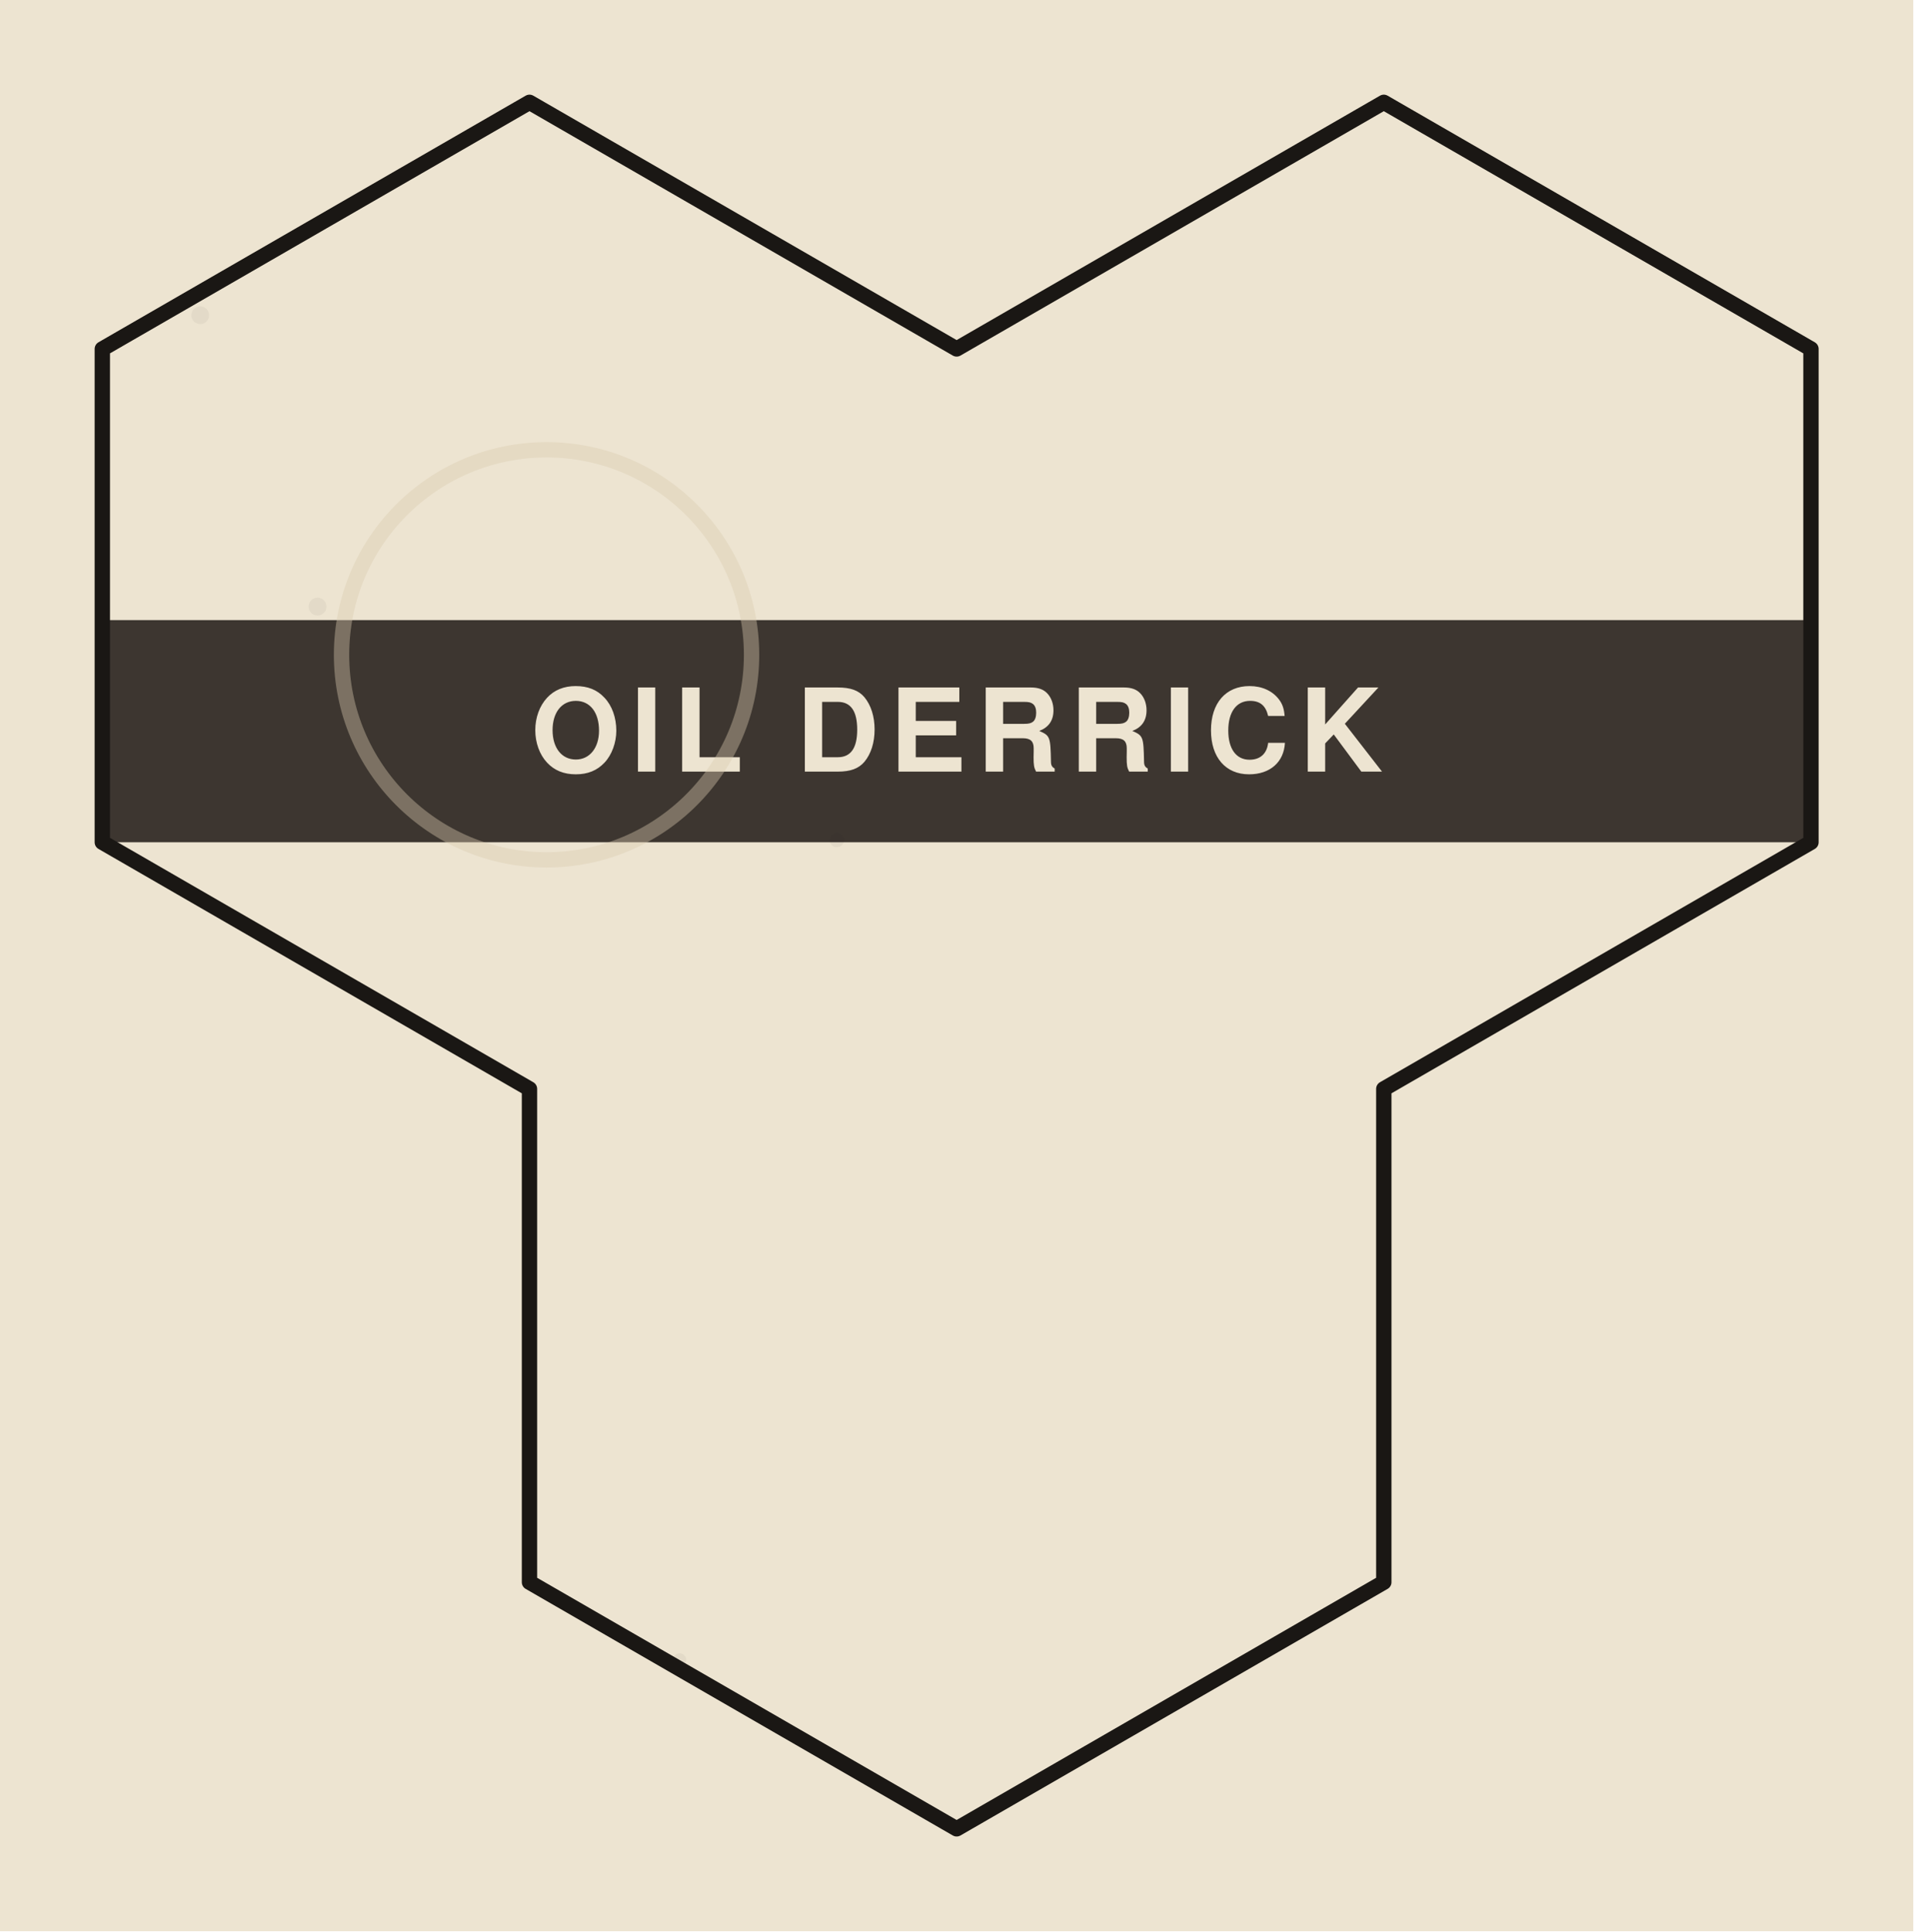
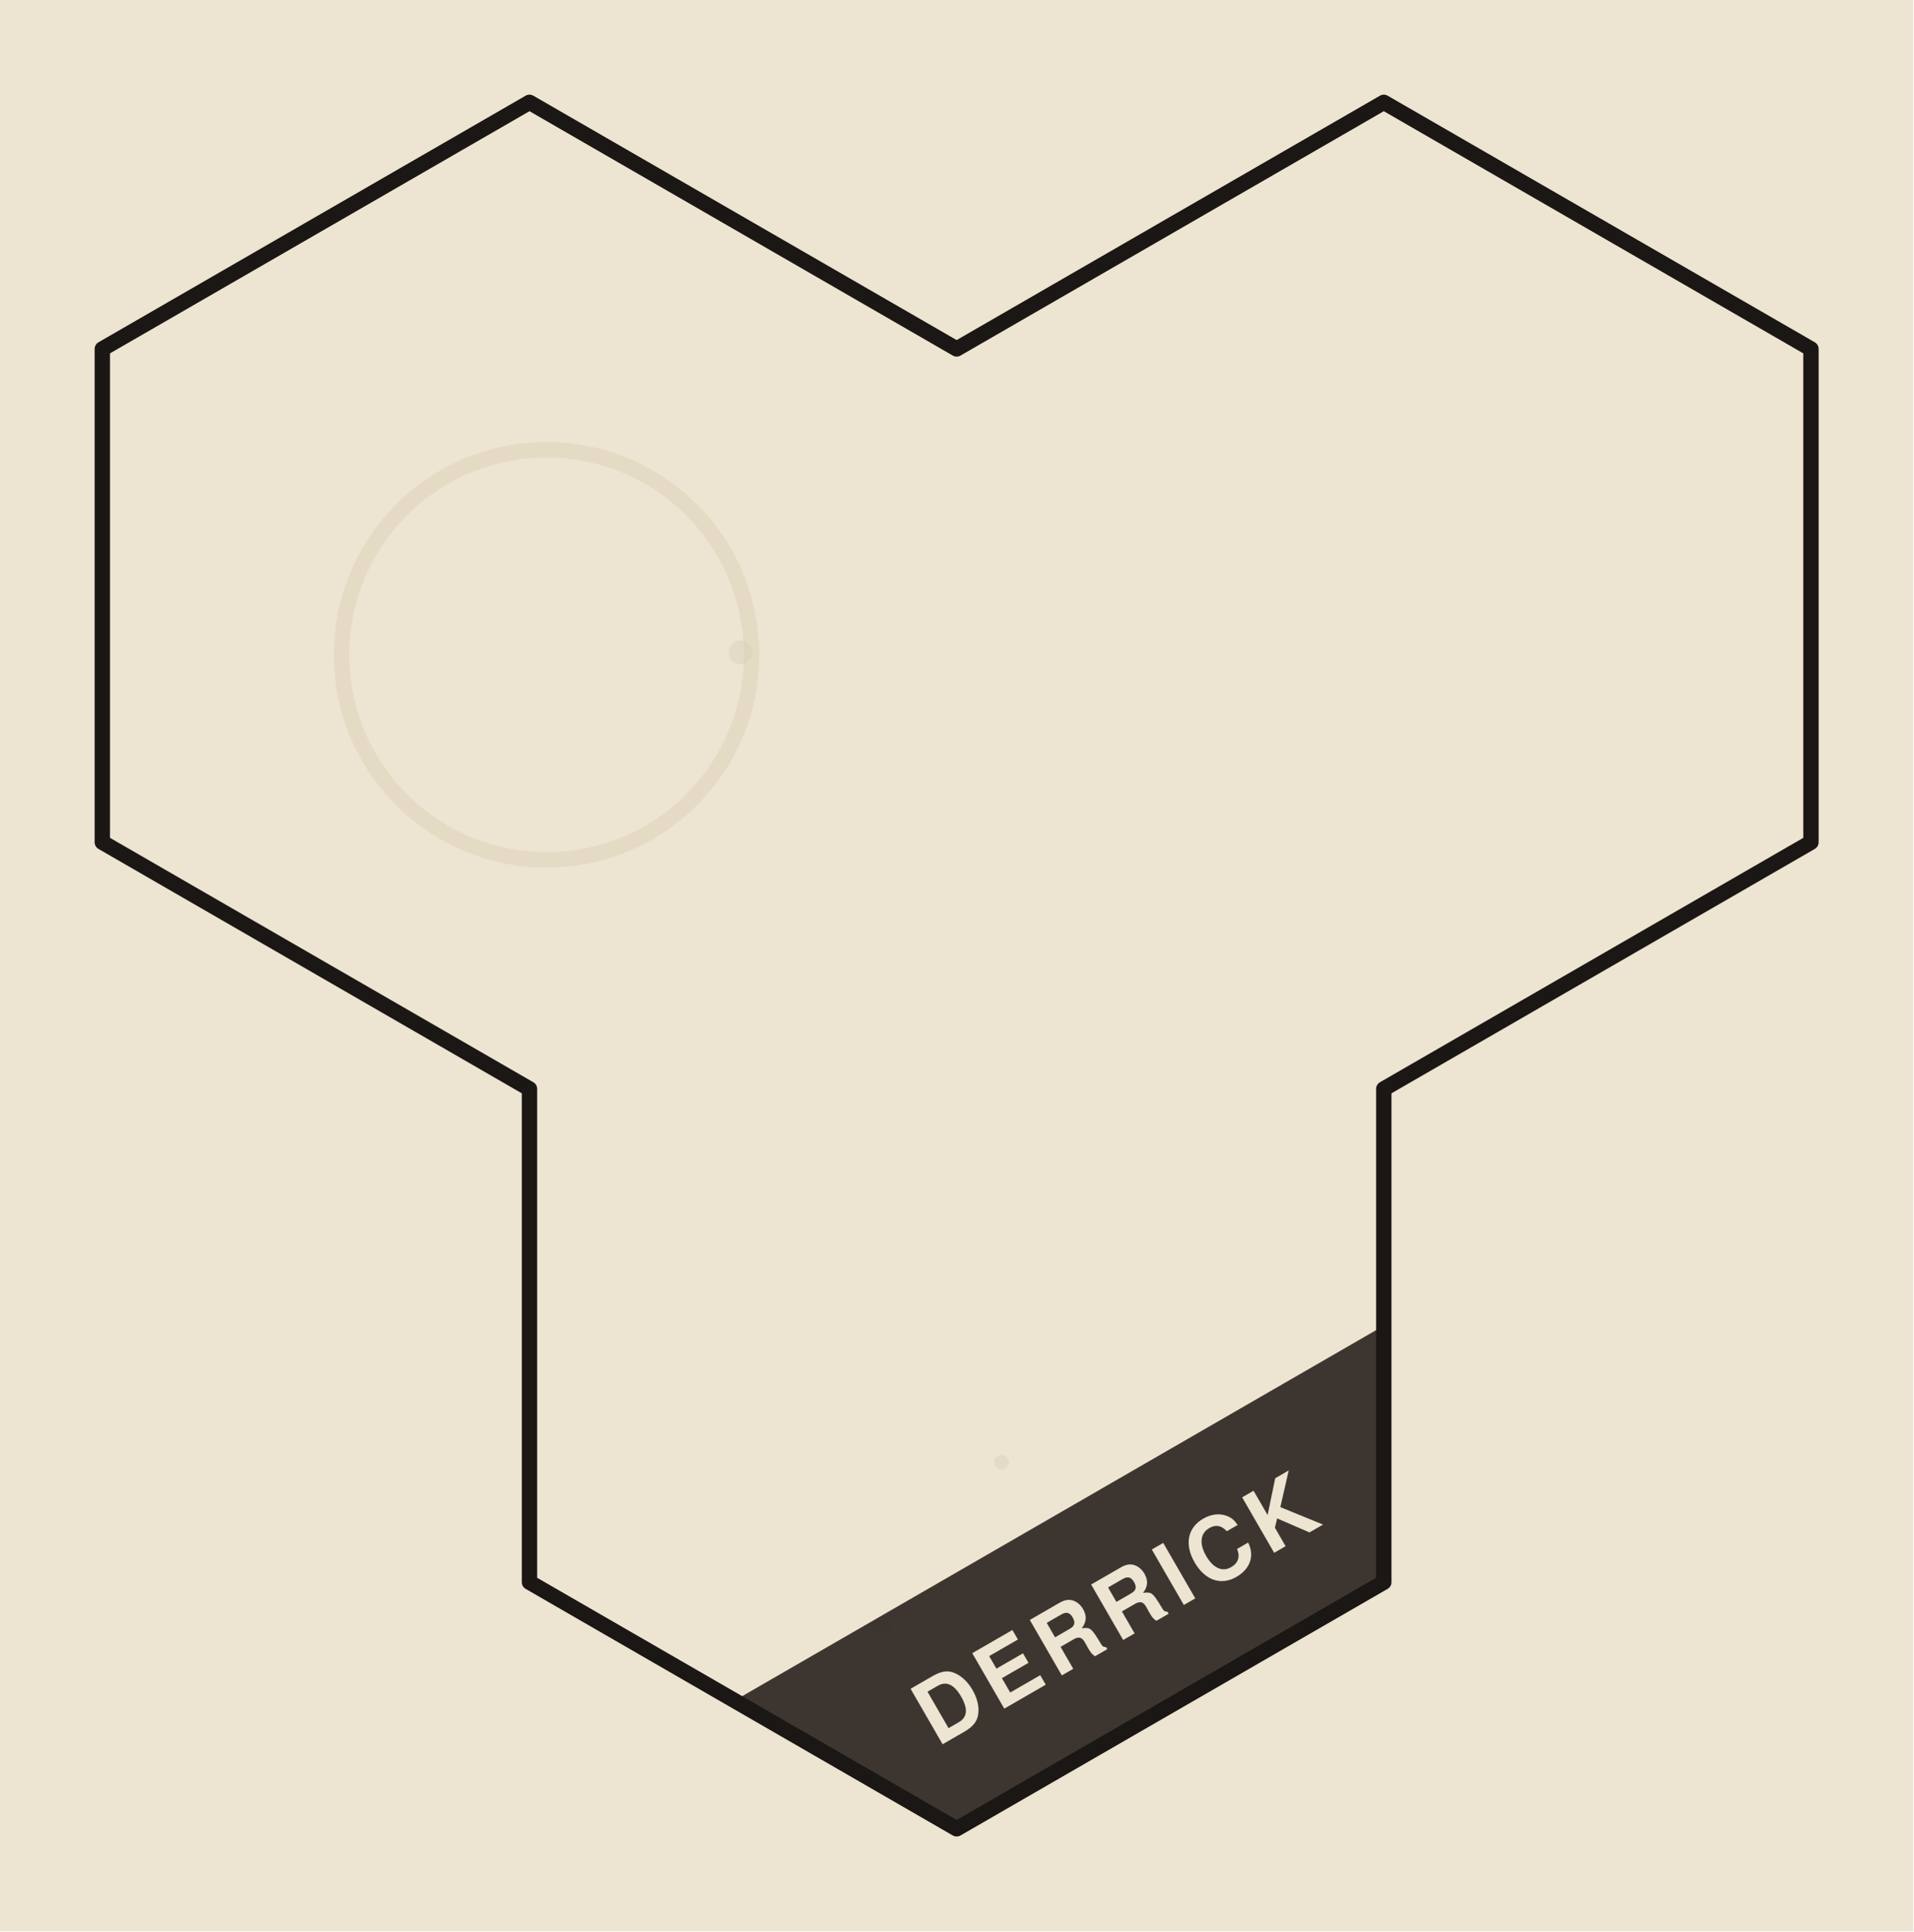
<svg xmlns="http://www.w3.org/2000/svg" viewBox="0 0 299.2 301.97" width="299.2" height="301.97" font-family="Georgia, 'Iowan Old Style', 'Times New Roman', serif">
  <defs>
-     <clipPath id="cut-oil-derrick">
+     <clipPath id="cut-tile-oil-derrick">
      <path d="M 0,-77.13 L 66.8,-38.57 L 66.8,38.57 L 0,77.13 L -66.8,38.57 L -66.8,-38.57 Z" transform="translate(82.8 93.13)" />
      <path d="M 133.6,-77.13 L 200.4,-38.57 L 200.4,38.57 L 133.6,77.13 L 66.8,38.57 L 66.8,-38.57 Z" transform="translate(82.8 93.13)" />
      <path d="M 66.8,38.57 L 133.6,77.13 L 133.6,154.27 L 66.8,192.83 L 0,154.27 L 0,77.13 Z" transform="translate(82.8 93.13)" />
    </clipPath>
  </defs>
  <g id="wash">
    <rect x="0" y="0" width="299.2" height="301.97" fill="#EDE4D1" />
-     <g clip-path="url(#cut-oil-derrick)">
+     <g clip-path="url(#cut-tile-oil-derrick)">
    
  </g>
  </g>
  <g id="ink" fill="#1A1714">
-     <g clip-path="url(#cut-oil-derrick)">
-       <rect x="14" y="96.96" width="271.2" height="34.74" fill="#3D3630" />
-       <text x="149.6" y="120.65" font-size="18.04" text-anchor="middle" font-family="Helvetica, Arial, sans-serif" font-weight="bold" letter-spacing="1.6" fill="#EDE4D1">OIL DERRICK</text>
+     <g clip-path="url(#cut-tile-oil-derrick)">
+       <path d="M 149.6,285.97 L 216.4,247.4 L 216.4,207.29 L 114.86,265.91 Z" fill="#3D3630" />
+       <g transform="rotate(-30 174.32 251.64)">
+         <text x="174.32" y="256.45" font-size="13.73" text-anchor="middle" font-family="Helvetica, Arial, sans-serif" font-weight="bold" letter-spacing="1.22" fill="#EDE4D1">DERRICK</text>
+       </g>
    </g>
    <path d="M 0,-77.13 L 66.8,-38.57 L 133.6,-77.13 L 200.4,-38.57 L 200.4,38.57 L 133.6,77.13 L 133.6,154.27 L 66.8,192.83 L 0,154.27 L 0,77.13 L -66.8,38.57 L -66.8,-38.57 Z" transform="translate(82.8 93.13)" fill="none" stroke="#1A1714" stroke-width="2.4" stroke-linejoin="round" />
  </g>
-   <g id="grime" clip-path="url(#cut-oil-derrick)">
+   <g id="grime" clip-path="url(#cut-tile-oil-derrick)">
    <g fill="#1A1714" opacity="0.05">
-       <circle cx="49.66" cy="94.85" r="1.4" />
-       <circle cx="282.78" cy="200.74" r="1.15" />
-       <circle cx="31.31" cy="49.29" r="1.39" />
-       <circle cx="130.86" cy="131.33" r="1.14" />
-       <circle cx="106.28" cy="259.53" r="1.02" />
+       <circle cx="99.49" cy="265.89" r="1.18" />
+       <circle cx="137.99" cy="254.48" r="1.62" />
+       <circle cx="156.63" cy="228.64" r="1.15" />
+       <circle cx="50.43" cy="199.8" r="1.98" />
+       <circle cx="115.8" cy="102.01" r="1.86" />
    </g>
    <circle cx="85.47" cy="102.39" r="32.06" fill="none" stroke="#D9CBAF" stroke-width="2.4" opacity="0.4" />
  </g>
</svg>
